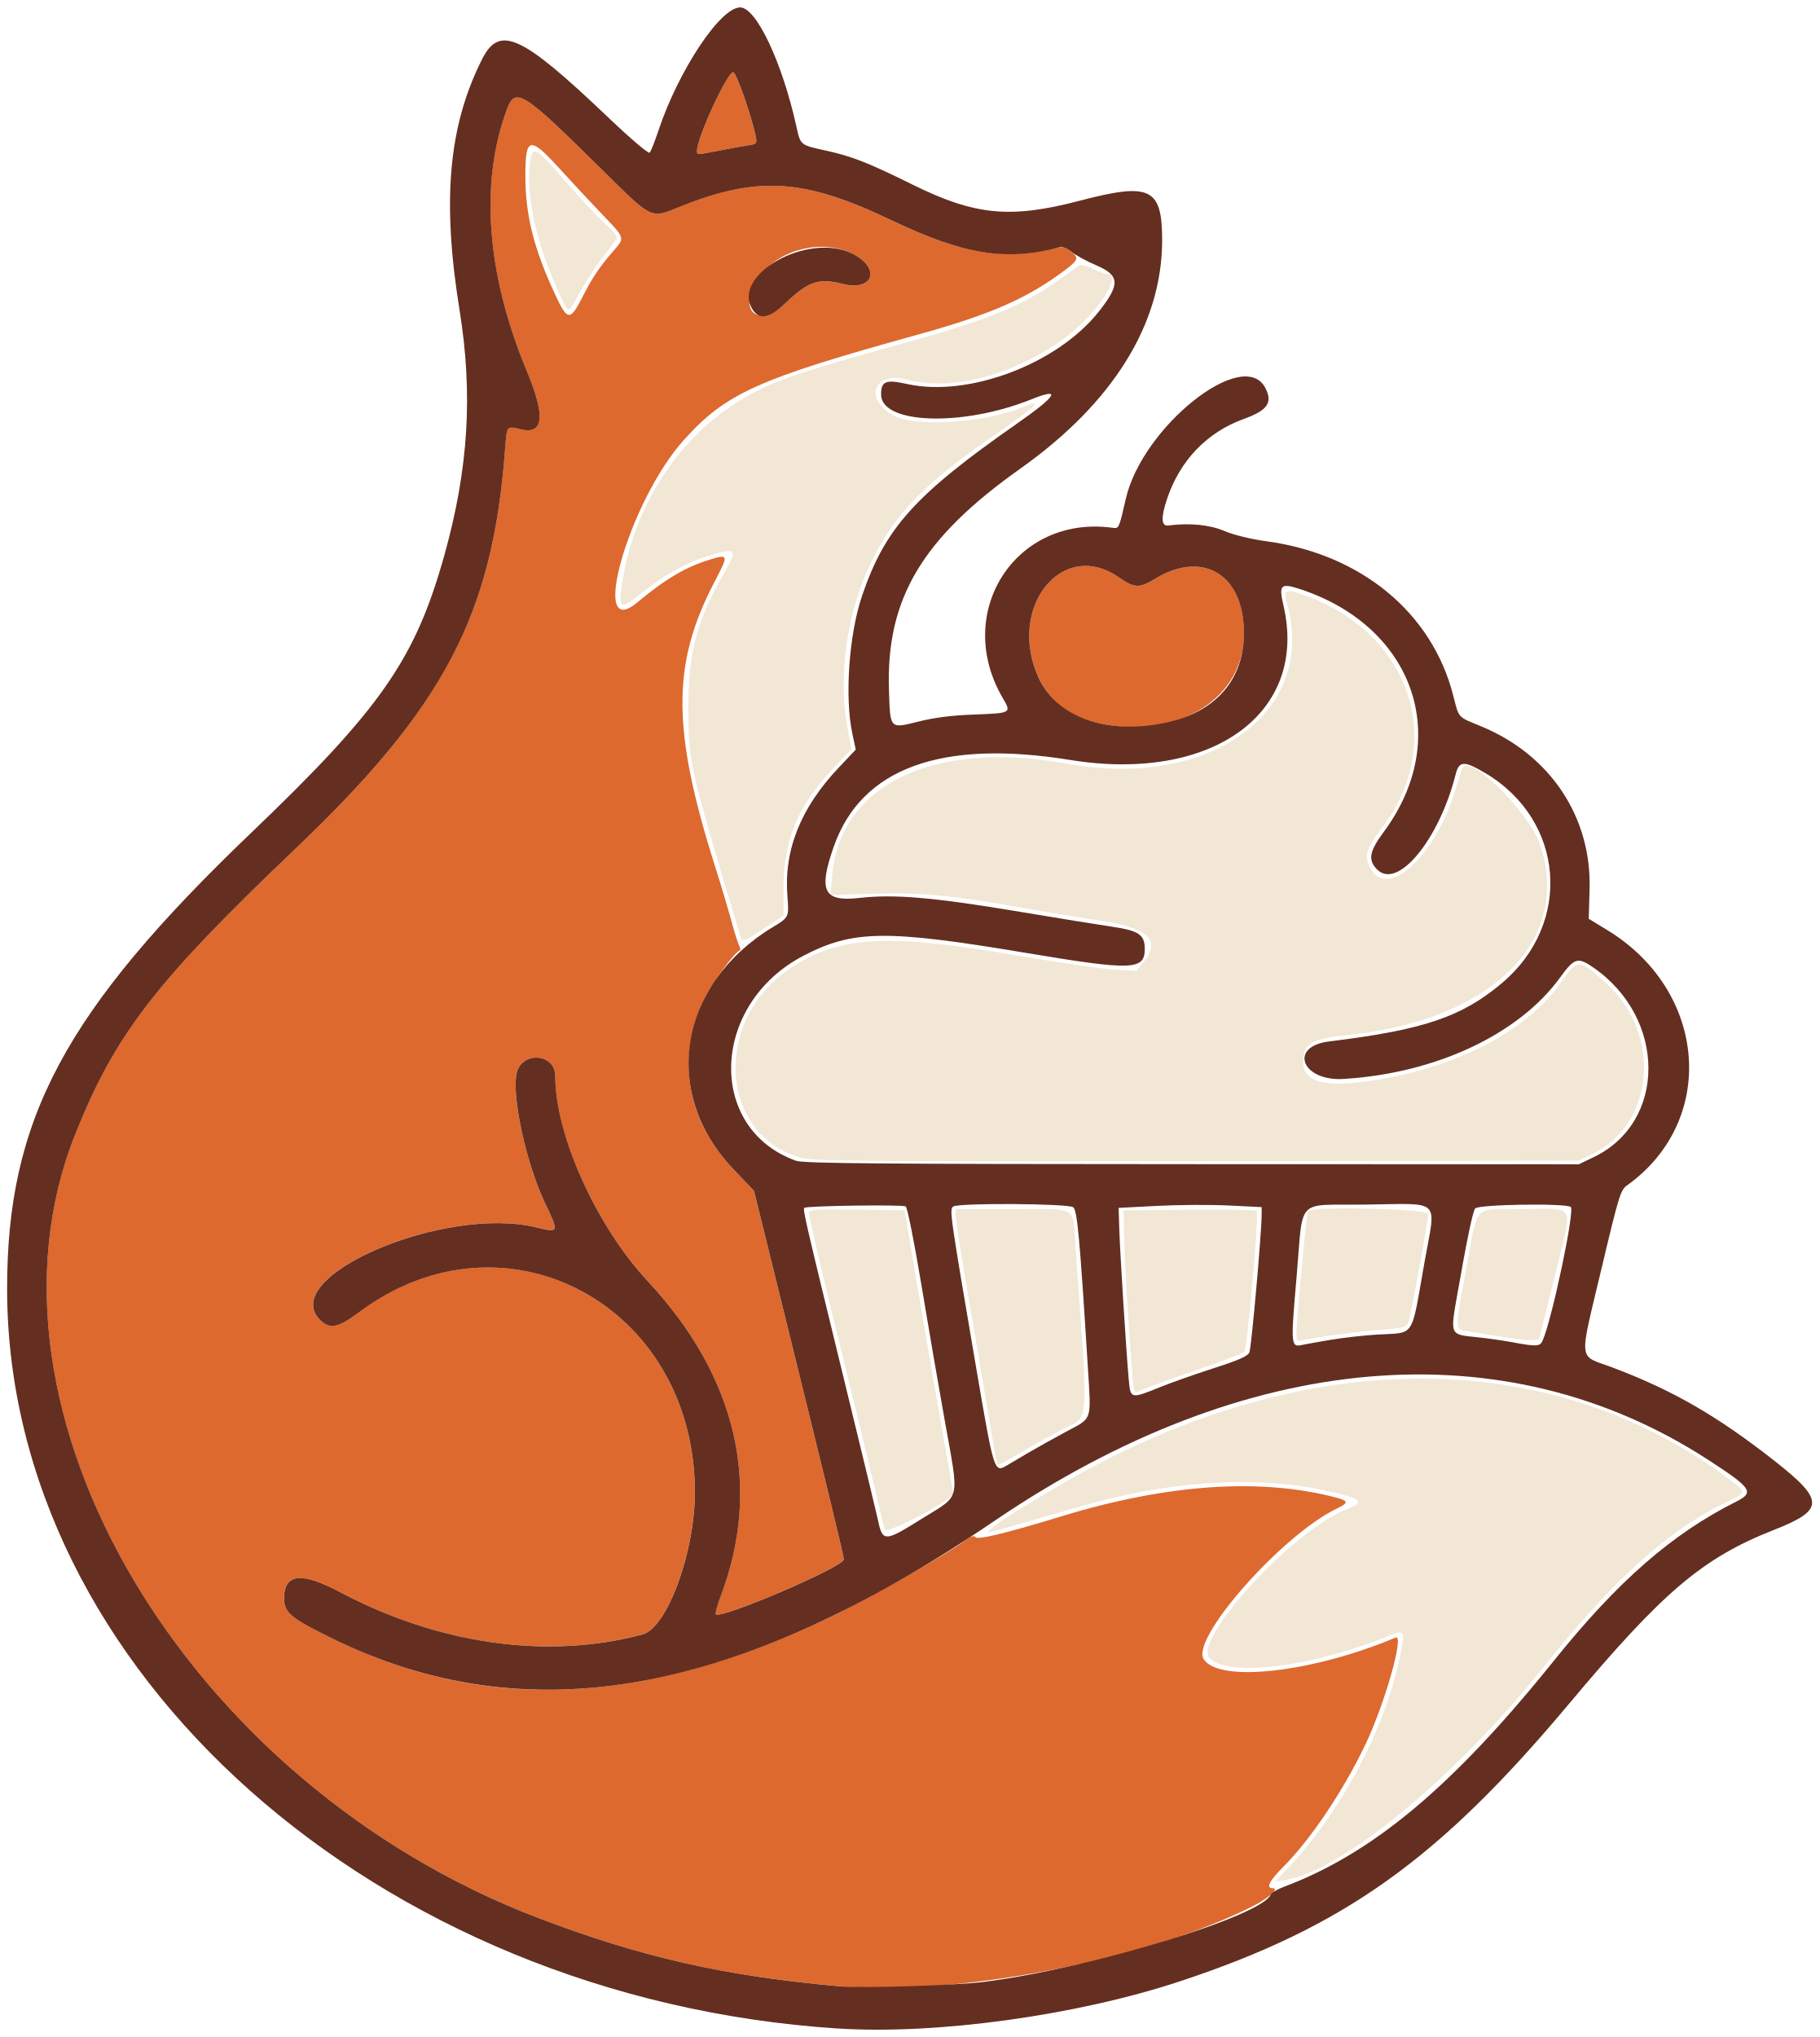
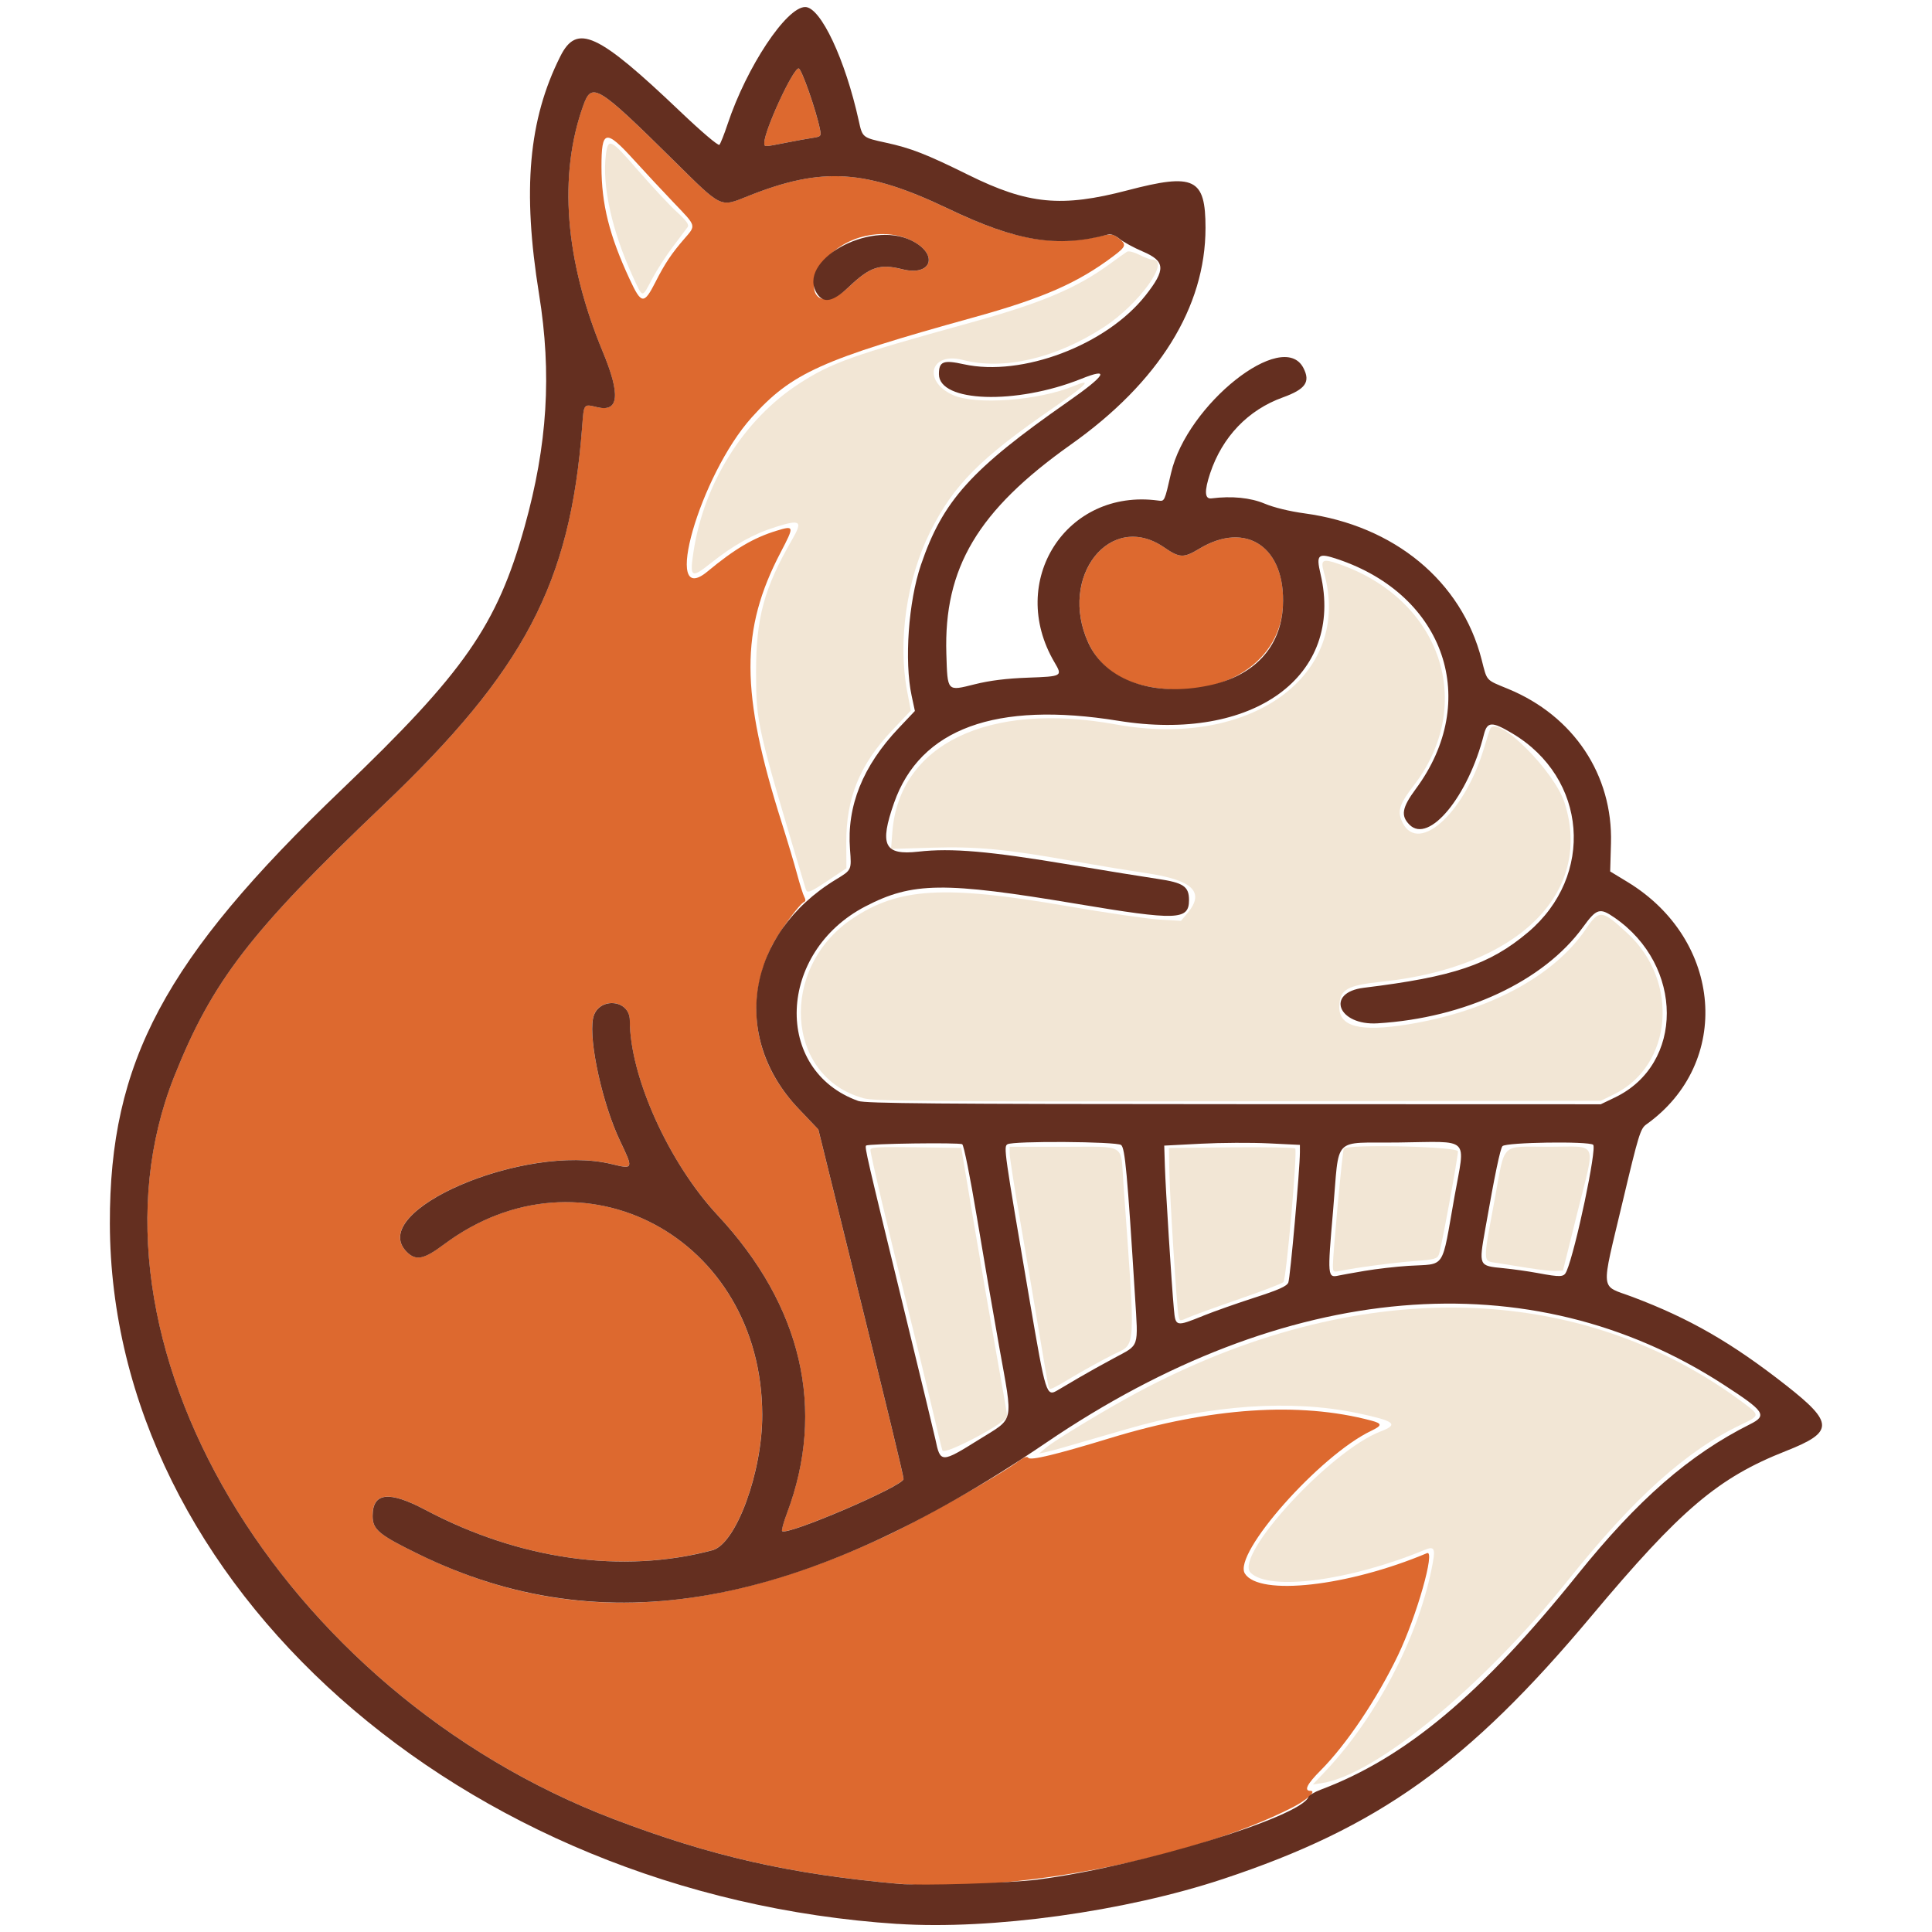
- <svg xmlns="http://www.w3.org/2000/svg" width="61.933mm" height="69.324mm" viewBox="0 0 61.933 69.324" version="1.1" id="svg5" xml:space="preserve">
-   <defs id="defs2" />
+ <svg xmlns="http://www.w3.org/2000/svg" viewBox="-3.7 0 69.324 69.324" width="64" height="64">
  <g id="layer1" transform="translate(-57.53966,-68.47652)">
    <g id="g342" transform="translate(75.10273,13.37957)">
      <path id="path10524" style="display:inline;fill:#f2e6d5;stroke-width:0.085" d="m 26.314,118.631 c 1.804,-1.922 3.273,-4.718 3.785,-7.205 0.161,-0.782 0.13,-0.869 -0.257,-0.71 -2.672,1.102 -5.553,1.48 -6.229,0.816 -0.617,-0.607 2.859,-4.386 4.665,-5.073 0.663,-0.252 0.509,-0.374 -0.826,-0.655 -2.387,-0.501 -5.284,-0.3 -8.297,0.576 -2.343,0.682 -2.636,0.765 -2.879,0.818 l -0.254,0.055 0.254,-0.215 c 0.312,-0.264 2.171,-1.387 3.26,-1.97 7.874,-4.212 15.882,-4.059 21.825,0.416 0.516,0.388 0.51,0.42 -0.129,0.722 -1.983,0.938 -3.865,2.629 -6.249,5.614 -3.018,3.779 -6.87,6.954 -8.804,7.257 l -0.335,0.052 z M 12.552,107.146 c -0.021,-0.058 -0.209,-0.834 -0.418,-1.725 -0.21,-0.89 -0.609,-2.529 -0.887,-3.641 -0.636,-2.541 -1.277,-5.263 -1.277,-5.42 0,-0.1 0.271,-0.116 1.63,-0.097 l 1.63,0.023 0.439,2.625 c 0.242,1.444 0.613,3.598 0.826,4.787 0.212,1.189 0.386,2.186 0.386,2.215 0,0.219 -2.263,1.417 -2.329,1.233 z m 3.813,-2.282 c -0.02,-0.06 -0.176,-0.948 -0.345,-1.972 -0.17,-1.024 -0.476,-2.832 -0.682,-4.016 -0.205,-1.184 -0.373,-2.261 -0.373,-2.392 v -0.238 h 1.942 c 2.268,0 2.036,-0.141 2.139,1.301 0.443,6.188 0.469,5.735 -0.358,6.151 -0.365,0.184 -0.961,0.51 -1.325,0.725 -0.967,0.572 -0.956,0.567 -0.998,0.442 z m 4.66,-2.543 c -0.062,-0.304 -0.314,-4.255 -0.33,-5.186 l -0.015,-0.847 2.238,-0.023 c 1.231,-0.012 2.263,0.007 2.294,0.042 0.086,0.099 -0.32,4.692 -0.423,4.795 -0.05,0.05 -0.766,0.324 -1.592,0.609 -0.826,0.286 -1.644,0.582 -1.817,0.659 -0.311,0.138 -0.316,0.137 -0.355,-0.051 z m 5.539,-1.824 c 0,-0.423 0.344,-4.107 0.39,-4.182 0.106,-0.172 4.097,-0.08 4.097,0.094 0,0.231 -0.599,3.481 -0.681,3.698 -0.06,0.158 -0.16,0.186 -0.858,0.238 -0.754,0.056 -2.087,0.231 -2.673,0.352 -0.263,0.054 -0.275,0.045 -0.275,-0.201 z m 7.027,0.101 c -0.396,-0.066 -0.91,-0.149 -1.143,-0.184 -0.515,-0.077 -0.511,0.051 -0.074,-2.306 0.382,-2.061 0.175,-1.863 1.95,-1.863 1.787,0 1.667,-0.273 1.021,2.328 l -0.526,2.117 -0.254,0.013 c -0.14,0.007 -0.578,-0.041 -0.974,-0.107 z M 9.719,94.502 c -2.803,-0.758 -3.04,-4.678 -0.39,-6.447 1.66,-1.108 3.293,-1.204 7.669,-0.45 1.42,0.245 2.927,0.465 3.349,0.489 l 0.767,0.044 0.228,-0.271 c 0.641,-0.762 0.2,-1.192 -1.48,-1.441 -0.62,-0.092 -1.756,-0.279 -2.525,-0.416 -2.51,-0.446 -3.532,-0.544 -5.155,-0.496 l -1.472,0.044 0.046,-0.604 c 0.242,-3.154 3.444,-4.696 8.02,-3.863 4.862,0.885 8.512,-1.784 7.465,-5.459 -0.129,-0.452 -0.047,-0.499 0.52,-0.304 3.684,1.267 4.956,5.035 2.692,7.971 -0.47,0.61 -0.566,0.87 -0.441,1.199 0.515,1.354 2.251,-0.142 2.976,-2.563 0.104,-0.348 0.206,-0.661 0.226,-0.697 0.277,-0.493 2.308,1.541 2.665,2.669 1.027,3.24 -1.682,5.899 -6.536,6.412 -1.28,0.135 -1.532,0.279 -1.549,0.886 -0.021,0.733 0.736,0.93 2.48,0.646 2.87,-0.467 5.217,-1.725 6.36,-3.408 0.489,-0.721 0.577,-0.712 1.509,0.151 1.861,1.723 1.606,4.738 -0.487,5.766 l -0.482,0.237 -12.996,0.016 c -11.24,0.014 -13.059,-5.1e-4 -13.459,-0.109 z m -2.072,-7.506 c -1.749,-5.827 -1.779,-5.954 -1.781,-7.768 -0.003,-1.962 0.288,-3.031 1.295,-4.771 0.388,-0.67 0.305,-0.732 -0.593,-0.451 -0.798,0.25 -1.51,0.648 -2.331,1.302 -0.697,0.556 -0.758,0.515 -0.616,-0.414 0.378,-2.476 1.81,-4.752 3.799,-6.037 1.153,-0.745 1.903,-1.012 6.061,-2.16 2.633,-0.727 3.884,-1.253 5.1,-2.145 0.271,-0.198 0.538,-0.389 0.595,-0.423 0.057,-0.034 0.255,0.015 0.441,0.11 0.186,0.095 0.395,0.173 0.464,0.173 0.684,0 -0.47,1.606 -1.748,2.432 -1.727,1.117 -3.591,1.548 -5.052,1.168 -1.153,-0.299 -1.453,0.749 -0.36,1.255 0.81,0.375 3.091,0.205 4.356,-0.323 0.688,-0.288 0.456,-0.041 -0.737,0.781 -2.644,1.822 -3.588,2.773 -4.431,4.466 -0.84,1.686 -1.161,3.918 -0.821,5.711 l 0.131,0.692 -0.667,0.705 c -1.168,1.234 -1.657,2.435 -1.649,4.045 l 0.005,0.908 -0.639,0.426 c -0.678,0.452 -0.77,0.487 -0.82,0.32 z M 1.446,65.024 c -0.75,-1.633 -1.11,-3.255 -0.969,-4.375 0.078,-0.62 0.168,-0.576 1.153,0.56 0.497,0.573 1.119,1.24 1.383,1.482 0.365,0.335 0.46,0.469 0.395,0.558 -0.047,0.065 -0.284,0.381 -0.528,0.703 -0.244,0.322 -0.579,0.842 -0.745,1.156 -0.37,0.701 -0.325,0.706 -0.689,-0.085 z" />
      <path style="fill:#dd692f;stroke-width:0.085" d="M 10.986,122.693 C 7.057,122.338 4.269,121.705 0.772,120.375 -11.233,115.807 -18.752,103.107 -15.011,93.717 c 1.358,-3.409 2.729,-5.19 7.477,-9.712 5.086,-4.844 6.732,-7.969 7.157,-13.584 0.065,-0.861 0.042,-0.832 0.548,-0.712 0.773,0.182 0.834,-0.447 0.193,-1.991 -1.361,-3.278 -1.601,-6.344 -0.694,-8.853 0.301,-0.834 0.509,-0.706 3.244,1.995 1.749,1.727 1.646,1.678 2.669,1.27 2.654,-1.06 4.22,-0.96 7.182,0.458 2.312,1.107 3.753,1.37 5.416,0.99 0.417,-0.095 0.483,-0.09 0.672,0.051 0.321,0.24 0.303,0.307 -0.179,0.669 -1.272,0.955 -2.516,1.5 -4.991,2.185 -5.472,1.515 -6.537,1.995 -7.974,3.593 -1.861,2.071 -3.248,6.907 -1.586,5.527 0.978,-0.812 1.658,-1.212 2.482,-1.463 0.633,-0.193 0.637,-0.168 0.145,0.773 -1.455,2.783 -1.448,5.02 0.032,9.689 0.207,0.652 0.457,1.49 0.557,1.863 0.1,0.373 0.217,0.741 0.26,0.819 0.047,0.084 0.047,0.153 0.002,0.169 -0.166,0.059 -0.934,1.11 -1.179,1.612 -0.978,2.009 -0.623,4.14 0.966,5.81 l 0.711,0.747 0.928,3.761 c 1.628,6.599 2.13,8.669 2.129,8.783 -0.002,0.25 -4.183,2.043 -4.357,1.868 -0.027,-0.027 0.051,-0.311 0.172,-0.633 1.407,-3.729 0.542,-7.455 -2.484,-10.699 -1.754,-1.88 -3.153,-4.981 -3.153,-6.988 0,-0.791 -1.174,-0.852 -1.321,-0.069 -0.154,0.823 0.345,3.077 0.973,4.393 0.481,1.007 0.477,1.018 -0.301,0.827 -3.118,-0.763 -8.825,1.681 -7.356,3.15 0.329,0.329 0.613,0.273 1.326,-0.26 4.954,-3.707 11.409,-0.263 11.431,6.098 0.007,2.063 -0.938,4.64 -1.786,4.867 -3.226,0.863 -6.923,0.344 -10.301,-1.447 -1.31,-0.694 -1.894,-0.627 -1.894,0.219 0,0.486 0.227,0.675 1.651,1.371 5.151,2.517 10.443,2.313 16.762,-0.645 1.271,-0.595 4.073,-2.177 4.773,-2.696 0.189,-0.14 0.304,-0.179 0.342,-0.117 0.068,0.11 0.999,-0.114 2.924,-0.702 3.618,-1.105 6.803,-1.32 9.382,-0.633 0.399,0.106 0.399,0.177 5.1e-4,0.367 -1.851,0.883 -4.976,4.414 -4.534,5.122 0.511,0.819 3.703,0.461 6.535,-0.732 0.31,-0.131 -0.369,2.262 -1.039,3.661 -0.751,1.566 -1.855,3.21 -2.777,4.134 -0.488,0.489 -0.61,0.734 -0.366,0.734 0.232,0 -0.135,0.336 -0.66,0.603 -3.59,1.829 -10.116,3.092 -14.114,2.731 z M 2.258,65.213 c 0.343,-0.672 0.575,-1.019 1.04,-1.555 0.418,-0.483 0.433,-0.433 -0.376,-1.278 C 2.538,61.978 1.887,61.28 1.477,60.829 0.467,59.719 0.318,59.751 0.319,61.082 c 0.001,1.341 0.284,2.471 1.011,4.033 0.422,0.907 0.511,0.917 0.929,0.098 z m 6.935,0.182 c 0.768,-0.727 1.112,-0.841 1.923,-0.636 1.063,0.268 1.315,-0.55 0.319,-1.035 -0.995,-0.485 -2.39,-0.168 -3.075,0.699 -0.9,1.139 -0.203,1.953 0.833,0.972 z M 19.792,79.702 c -0.941,-0.209 -1.64,-0.745 -2.001,-1.535 -1.09,-2.381 0.791,-4.756 2.717,-3.43 0.558,0.384 0.698,0.39 1.262,0.05 1.692,-1.02 3.108,-0.049 3.001,2.059 -0.108,2.13 -2.38,3.434 -4.978,2.857 z M 6.16,60.224 c 0,-0.441 1.029,-2.672 1.232,-2.672 0.103,0 0.63,1.503 0.767,2.189 0.049,0.243 0.035,0.258 -0.276,0.305 -0.18,0.027 -0.614,0.106 -0.964,0.175 -0.778,0.153 -0.76,0.153 -0.76,0.003 z" id="path346" />
      <path style="display:inline;fill:#642f20;stroke-width:0.085" d="m 10.944,124.132 c -15.675,-1.024 -28.238,-12.196 -28.265,-25.136 -0.012,-5.795 1.957,-9.481 8.313,-15.562 4.41,-4.219 5.58,-5.901 6.57,-9.443 0.82,-2.935 0.978,-5.484 0.517,-8.34 -0.603,-3.736 -0.377,-6.263 0.763,-8.532 0.598,-1.19 1.333,-0.85 4.313,1.989 0.751,0.715 1.354,1.228 1.395,1.185 0.04,-0.041 0.173,-0.377 0.296,-0.747 0.682,-2.047 2.108,-4.197 2.783,-4.197 0.553,0 1.437,1.877 1.923,4.086 0.131,0.597 0.133,0.599 0.969,0.781 0.907,0.197 1.456,0.412 2.967,1.159 2.138,1.057 3.339,1.172 5.711,0.55 2.393,-0.627 2.794,-0.434 2.794,1.348 0,2.847 -1.672,5.538 -4.832,7.776 -3.337,2.364 -4.563,4.425 -4.467,7.508 0.043,1.372 0.016,1.343 1.02,1.093 0.541,-0.135 1.136,-0.209 1.908,-0.237 1.233,-0.045 1.246,-0.052 0.953,-0.549 -1.718,-2.912 0.424,-6.254 3.721,-5.806 0.23,0.031 0.225,0.042 0.461,-0.988 0.564,-2.454 4.012,-5.193 4.748,-3.771 0.26,0.503 0.078,0.763 -0.738,1.058 -1.247,0.449 -2.173,1.416 -2.608,2.723 -0.213,0.64 -0.198,0.931 0.046,0.9 0.733,-0.092 1.401,-0.026 1.914,0.19 0.325,0.137 0.897,0.276 1.43,0.348 3.217,0.437 5.632,2.432 6.352,5.248 0.202,0.789 0.133,0.713 0.955,1.052 2.347,0.968 3.756,3.085 3.686,5.538 l -0.029,1.01 0.619,0.376 c 3.426,2.078 3.77,6.501 0.676,8.703 -0.21,0.15 -0.277,0.368 -0.841,2.745 -0.799,3.369 -0.837,2.997 0.35,3.444 2.05,0.773 3.562,1.644 5.512,3.174 1.718,1.348 1.716,1.674 -0.009,2.354 -2.438,0.961 -3.772,2.094 -6.985,5.928 -4.428,5.286 -7.644,7.581 -13.208,9.427 -3.532,1.172 -8.32,1.833 -11.684,1.613 z m 5.038,-1.594 c 3.611,-0.464 9.426,-2.239 9.704,-2.961 0.024,-0.063 0.222,-0.181 0.441,-0.263 3.037,-1.141 5.762,-3.422 9.202,-7.701 2.177,-2.709 4.023,-4.319 6.202,-5.411 0.631,-0.316 0.536,-0.459 -0.953,-1.424 -6.939,-4.5 -15.723,-3.747 -24.299,2.083 -8.796,5.98 -15.895,7.242 -22.521,4.004 -1.424,-0.696 -1.651,-0.884 -1.651,-1.371 0,-0.846 0.585,-0.913 1.894,-0.219 3.378,1.79 7.074,2.309 10.301,1.447 0.847,-0.227 1.793,-2.803 1.786,-4.867 -0.022,-6.362 -6.477,-9.805 -11.431,-6.098 -0.713,0.533 -0.997,0.589 -1.326,0.26 -1.469,-1.469 4.238,-3.913 7.356,-3.15 0.779,0.19 0.782,0.18 0.301,-0.827 -0.628,-1.316 -1.128,-3.569 -0.973,-4.393 0.147,-0.783 1.321,-0.722 1.321,0.069 0,2.007 1.399,5.108 3.153,6.988 3.026,3.244 3.891,6.97 2.484,10.699 -0.121,0.321 -0.199,0.606 -0.172,0.633 0.175,0.175 4.355,-1.618 4.357,-1.868 9.56e-4,-0.114 -0.501,-2.184 -2.129,-8.783 l -0.928,-3.761 -0.711,-0.747 c -2.463,-2.588 -1.861,-6.276 1.342,-8.222 0.567,-0.345 0.562,-0.334 0.505,-1.079 -0.12,-1.555 0.456,-2.991 1.749,-4.356 l 0.579,-0.612 -0.116,-0.542 c -0.267,-1.245 -0.116,-3.384 0.333,-4.7 0.784,-2.303 1.799,-3.429 5.268,-5.851 1.371,-0.957 1.541,-1.249 0.48,-0.823 -2.333,0.935 -5.103,0.843 -5.103,-0.17 0,-0.456 0.156,-0.518 0.894,-0.355 2.088,0.459 5.113,-0.687 6.519,-2.469 0.734,-0.931 0.716,-1.229 -0.1,-1.577 -0.32,-0.136 -0.692,-0.339 -0.828,-0.451 -0.159,-0.131 -0.309,-0.186 -0.423,-0.156 -1.808,0.484 -3.27,0.247 -5.722,-0.926 -2.963,-1.417 -4.528,-1.517 -7.182,-0.457 -1.023,0.409 -0.92,0.458 -2.669,-1.27 -2.735,-2.701 -2.943,-2.829 -3.244,-1.995 -0.907,2.508 -0.667,5.575 0.694,8.853 0.641,1.543 0.58,2.173 -0.193,1.991 -0.505,-0.119 -0.482,-0.149 -0.548,0.712 -0.425,5.616 -2.071,8.74 -7.157,13.584 -4.748,4.522 -6.119,6.303 -7.477,9.712 -3.741,9.39 3.779,22.09 15.783,26.658 3.497,1.33 6.285,1.963 10.214,2.318 0.81,0.073 3.988,-0.025 4.995,-0.155 z M 8.058,65.638 c -0.765,-1.167 1.859,-2.655 3.377,-1.915 0.996,0.485 0.744,1.303 -0.319,1.035 -0.811,-0.204 -1.155,-0.091 -1.923,0.636 -0.561,0.531 -0.9,0.604 -1.136,0.244 z m 5.807,41.114 c 1.29,-0.807 1.228,-0.522 0.726,-3.325 -0.211,-1.18 -0.574,-3.284 -0.805,-4.677 -0.237,-1.422 -0.465,-2.56 -0.522,-2.595 -0.11,-0.068 -3.379,-0.023 -3.45,0.048 -0.056,0.056 0.023,0.396 1.341,5.799 0.597,2.445 1.112,4.578 1.146,4.741 0.176,0.855 0.21,0.855 1.563,0.009 z m 3.598,-2.228 c 0.279,-0.164 0.844,-0.479 1.256,-0.7 0.917,-0.494 0.861,-0.327 0.743,-2.229 -0.273,-4.388 -0.357,-5.305 -0.497,-5.413 -0.164,-0.127 -3.882,-0.151 -4.079,-0.026 -0.141,0.089 -0.123,0.215 0.794,5.588 0.587,3.435 0.6,3.478 1.019,3.23 0.141,-0.084 0.485,-0.286 0.764,-0.45 z m 4.45,-2.216 c 0.393,-0.158 1.224,-0.451 1.846,-0.651 0.854,-0.275 1.149,-0.407 1.205,-0.538 0.068,-0.16 0.416,-4.079 0.416,-4.681 v -0.26 l -1.122,-0.055 c -0.617,-0.03 -1.712,-0.025 -2.434,0.013 l -1.312,0.068 0.024,0.762 c 0.025,0.801 0.239,4.197 0.322,5.101 0.059,0.638 0.065,0.64 1.056,0.242 z m 5.795,-1.61 c 0.419,-0.071 1.124,-0.152 1.566,-0.18 1.363,-0.085 1.175,0.197 1.654,-2.491 0.388,-2.179 0.609,-1.967 -2.017,-1.935 -2.409,0.03 -2.103,-0.291 -2.341,2.453 -0.205,2.357 -0.2,2.411 0.206,2.32 0.093,-0.021 0.512,-0.096 0.931,-0.167 z m 7.24,0.013 c 0.324,-0.749 1.097,-4.428 0.954,-4.538 -0.174,-0.133 -3.114,-0.089 -3.252,0.049 -0.08,0.08 -0.279,1.036 -0.618,2.969 -0.235,1.34 -0.242,1.324 0.645,1.411 0.34,0.033 0.885,0.11 1.211,0.17 0.869,0.161 0.966,0.155 1.06,-0.062 z m 1.734,-6.234 c 2.491,-1.193 2.482,-4.734 -0.015,-6.455 -0.528,-0.364 -0.641,-0.329 -1.131,0.345 -1.408,1.936 -4.233,3.259 -7.368,3.449 -1.422,0.087 -1.882,-1.106 -0.492,-1.276 3.212,-0.393 4.513,-0.832 5.881,-1.984 2.417,-2.036 2.138,-5.55 -0.567,-7.15 -0.721,-0.427 -0.889,-0.419 -1.006,0.042 -0.562,2.226 -1.974,3.94 -2.671,3.242 -0.322,-0.322 -0.271,-0.614 0.224,-1.283 2.339,-3.159 1.055,-6.946 -2.795,-8.243 -0.713,-0.24 -0.788,-0.177 -0.622,0.528 0.863,3.668 -2.42,6.051 -7.259,5.268 -4.396,-0.711 -7.107,0.281 -8.043,2.945 -0.534,1.52 -0.352,1.888 0.87,1.751 1.196,-0.135 2.535,-0.019 5.48,0.474 1.234,0.207 2.625,0.432 3.09,0.5 0.945,0.139 1.143,0.272 1.143,0.763 0,0.724 -0.425,0.739 -4.026,0.136 -4.771,-0.799 -5.899,-0.785 -7.585,0.091 -3.166,1.644 -3.321,5.887 -0.255,6.982 0.249,0.089 2.864,0.111 13.475,0.114 l 13.166,0.004 z M 22.118,79.692 c 1.621,-0.343 2.577,-1.369 2.652,-2.846 0.107,-2.108 -1.309,-3.079 -3.001,-2.059 -0.564,0.34 -0.704,0.334 -1.262,-0.05 -1.926,-1.325 -3.807,1.049 -2.717,3.43 0.615,1.344 2.329,1.948 4.328,1.525 z M 6.92,60.221 c 0.35,-0.069 0.784,-0.148 0.964,-0.175 0.311,-0.047 0.325,-0.062 0.276,-0.305 -0.137,-0.685 -0.664,-2.189 -0.767,-2.189 -0.203,0 -1.232,2.231 -1.232,2.672 0,0.15 -0.018,0.15 0.76,-0.003 z" id="path344" />
    </g>
  </g>
</svg>
